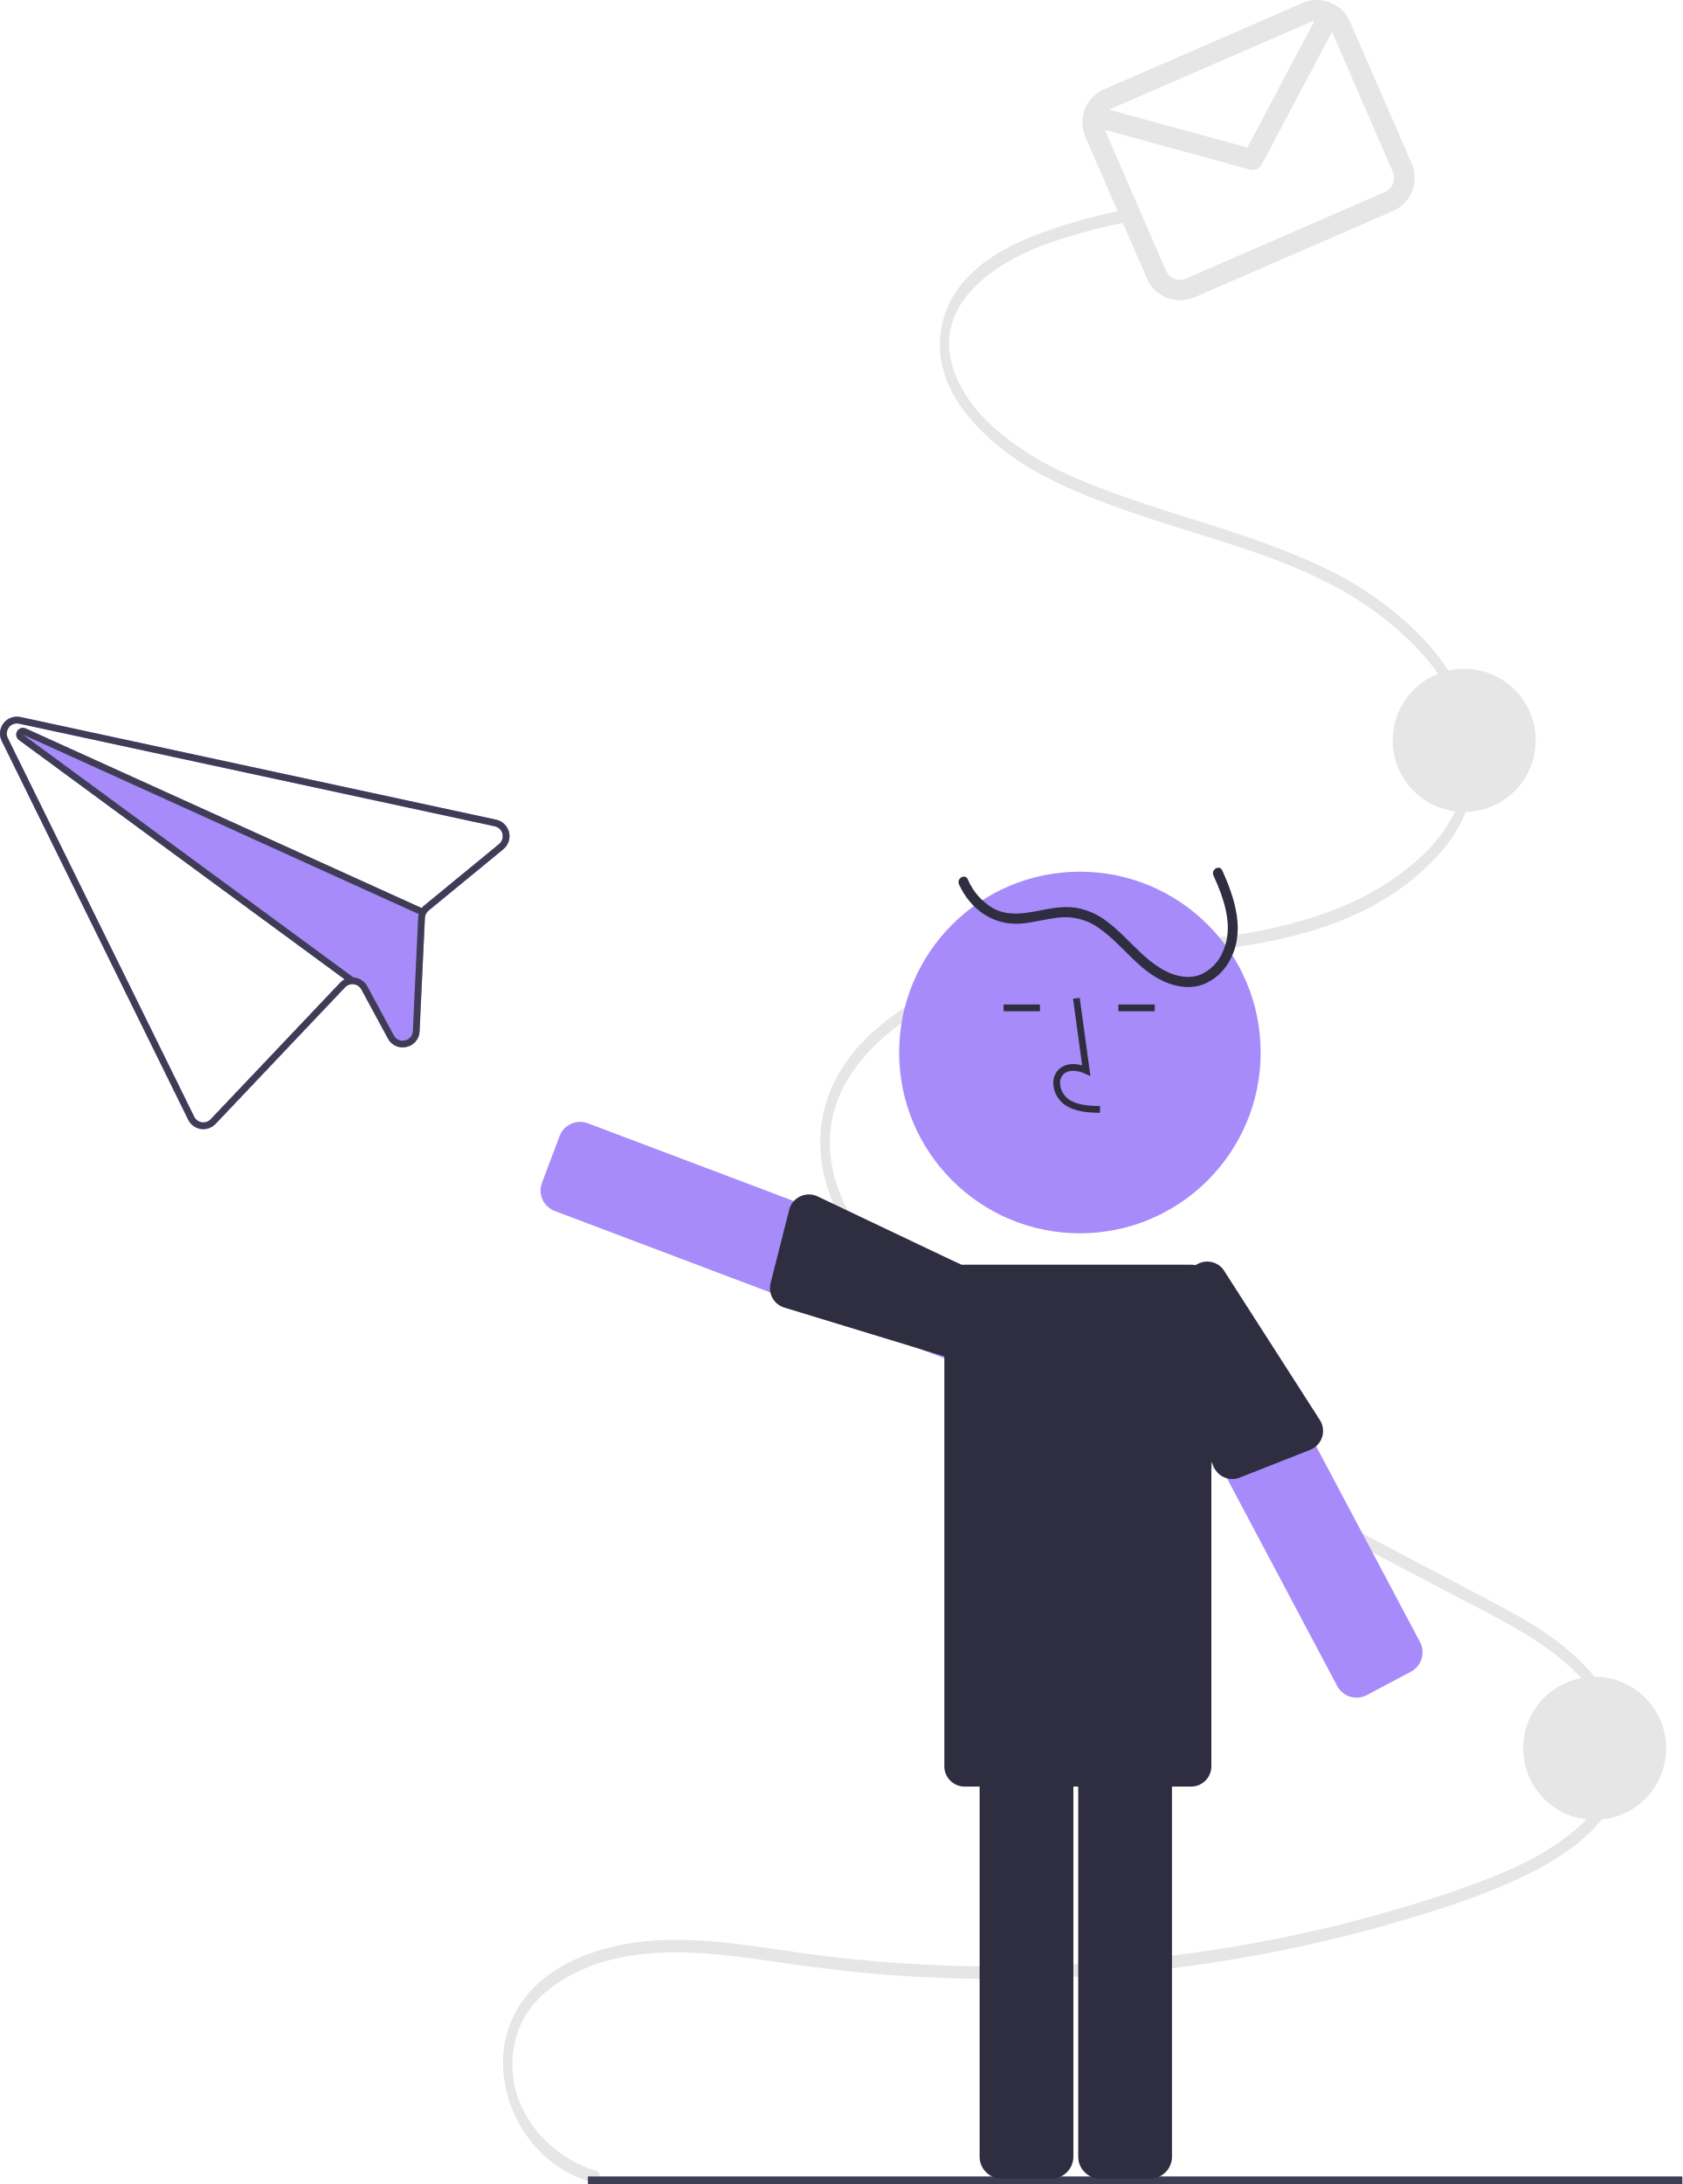
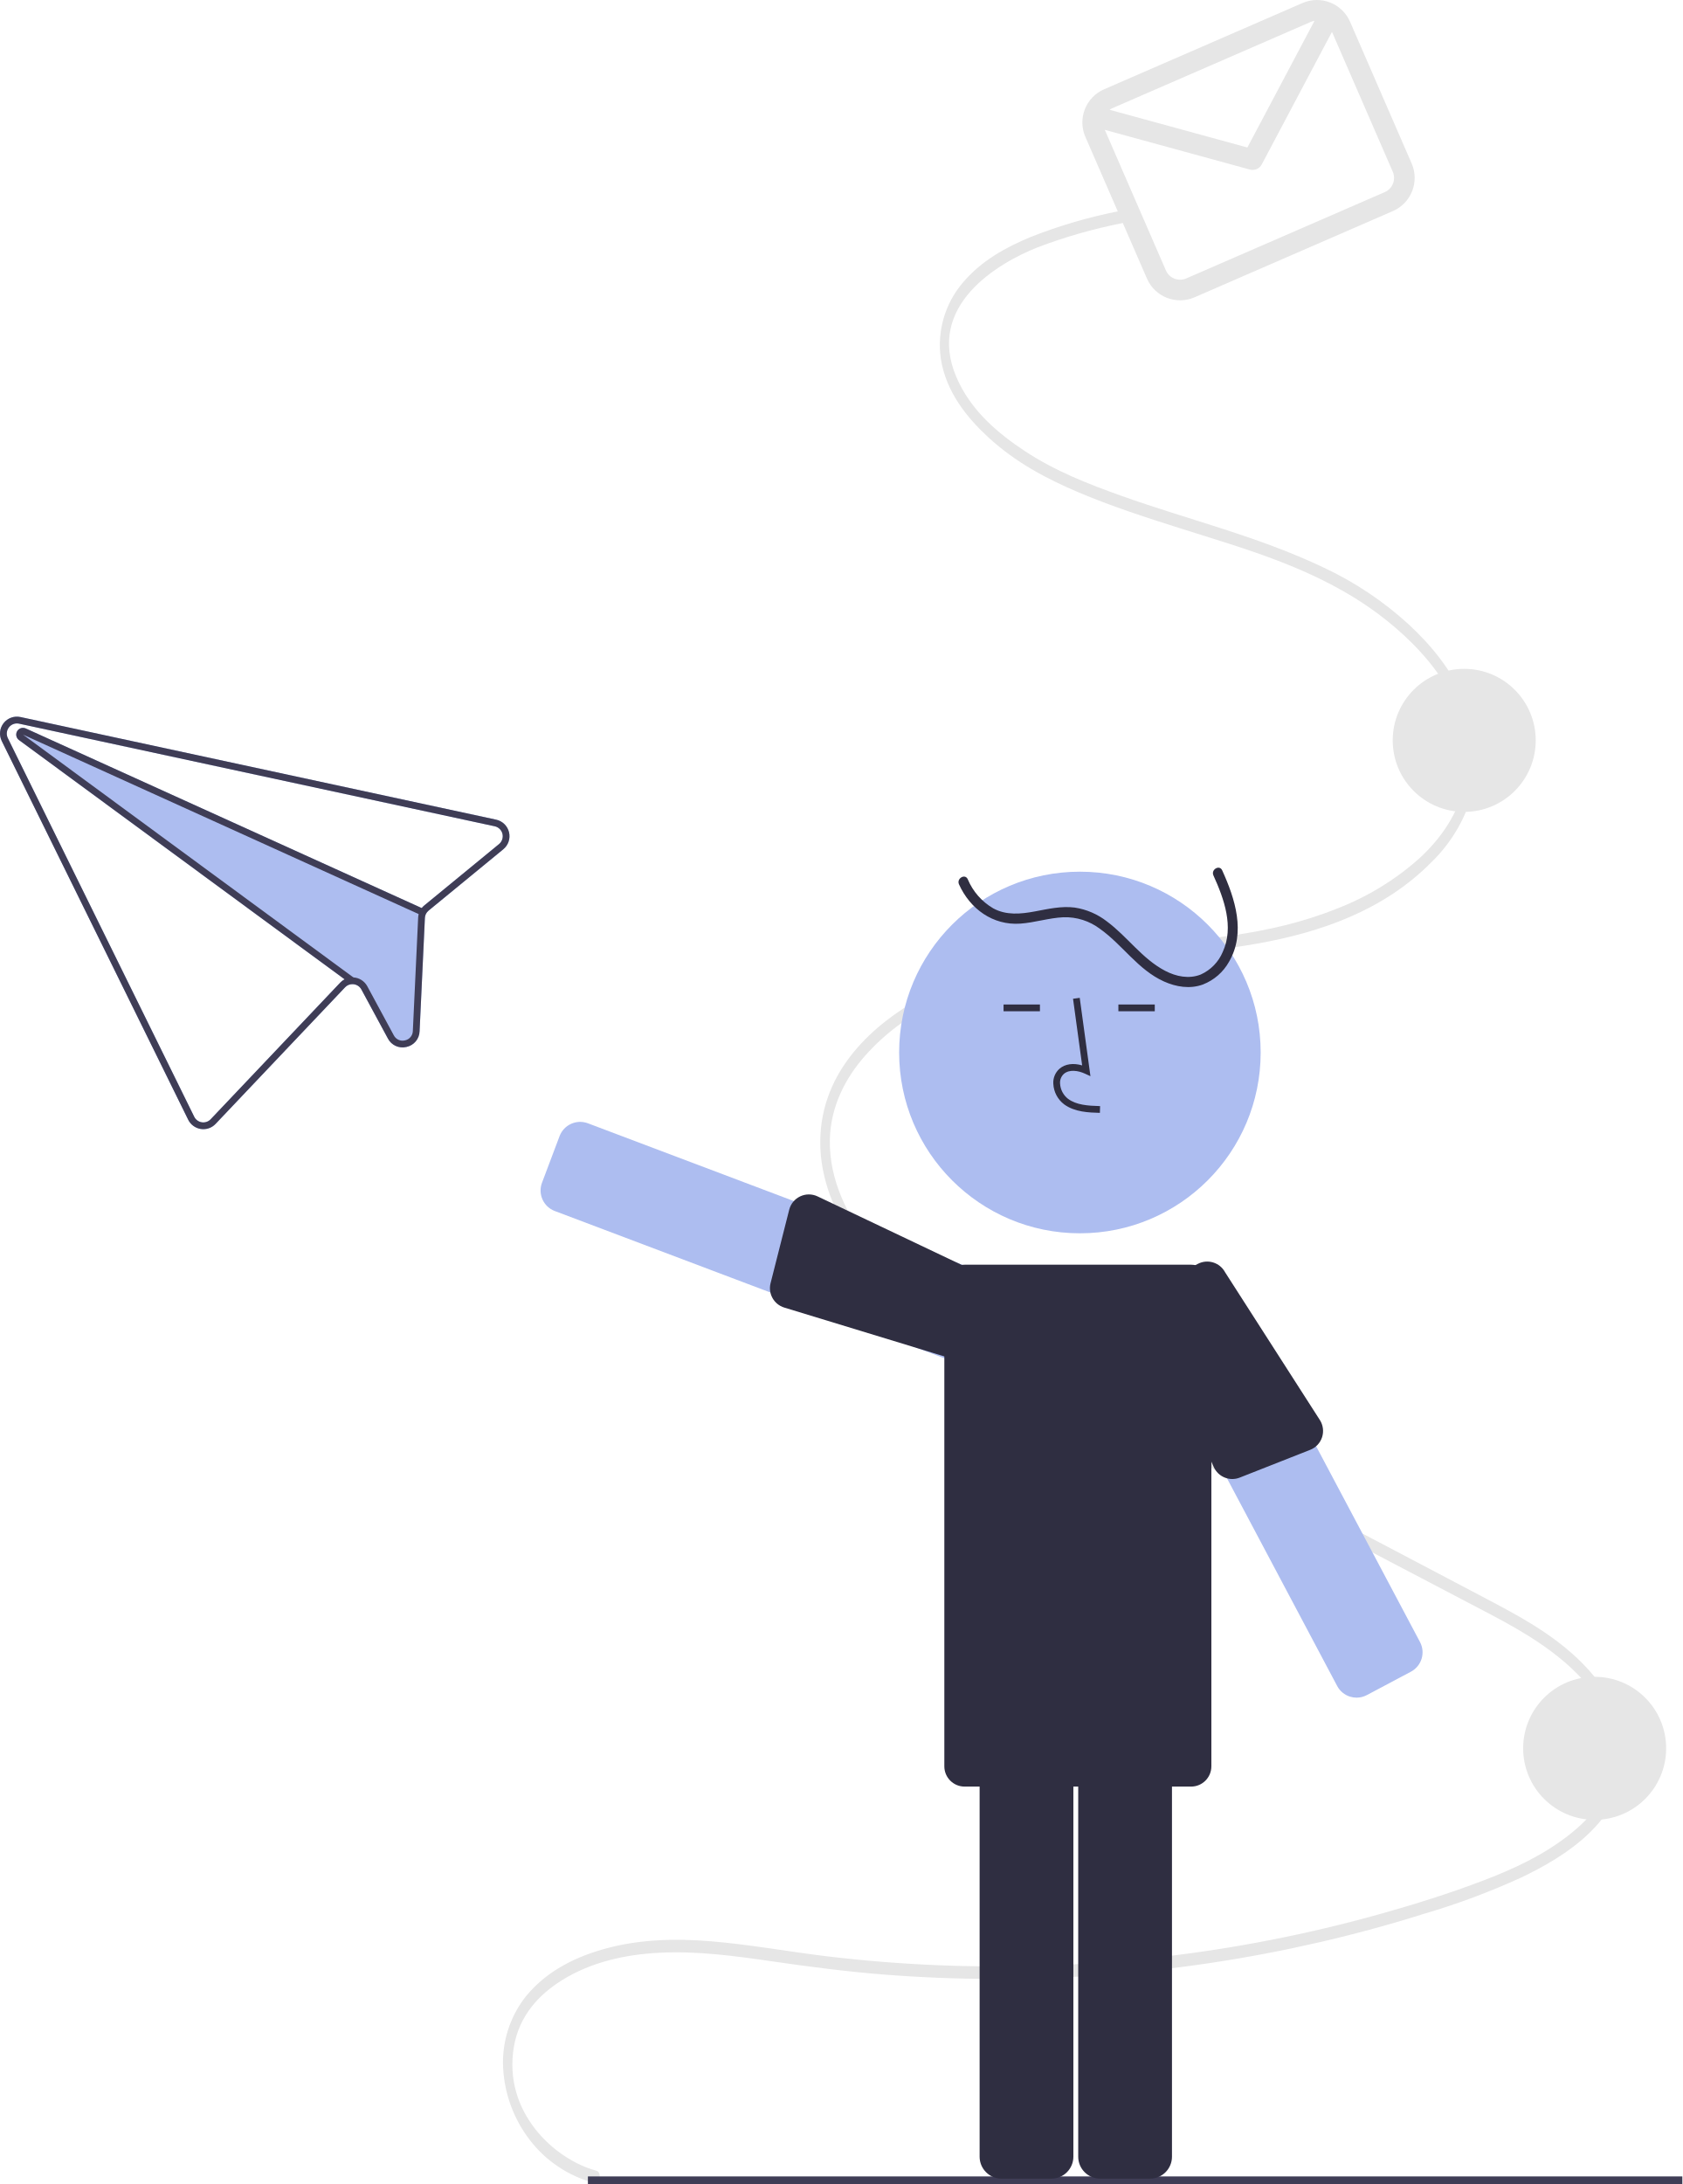
- <svg xmlns="http://www.w3.org/2000/svg" data-name="Layer 1" width="498.099" height="646.465" viewBox="0 0 498.099 646.465">
-   <path d="M497.856,369.39,358.823,339.399l-1.807-.389a5.002,5.002,0,0,0-5.546,7.106L406.672,458.217a5.018,5.018,0,0,0,3.727,2.729,4.968,4.968,0,0,0,4.379-1.502l38.342-40.428a2.91,2.91,0,0,1,2.139-.934,3.011,3.011,0,0,1,2.68,1.558l7.854,14.526a4.886,4.886,0,0,0,5.471,2.507l.039-.009a4.893,4.893,0,0,0,3.877-4.647l1.573-33.532a3.058,3.058,0,0,1,.307-1.205,3.254,3.254,0,0,1,.788-.973L499.968,378.151a5.006,5.006,0,0,0-2.112-8.761Zm.849,7.217-22.12,18.158a4.933,4.933,0,0,0-.779.787l-117.235-53.168a1.744,1.744,0,0,0-.322-.113,2.003,2.003,0,0,0-1.669,3.565l96.393,70.807a4.796,4.796,0,0,0-1.306.995l-38.341,40.428a3,3,0,0,1-4.864-.737L353.261,345.228a3.008,3.008,0,0,1,3.328-4.26l1.85.4,138.989,29.981a3.007,3.007,0,0,1,1.277,5.258Z" transform="translate(-350.9507 -126.7675)" fill="#a78bfa" />
+ <svg xmlns="http://www.w3.org/2000/svg" width="498.099" height="646.465" viewBox="0 0 498.099 646.465" role="img" artist="Katerina Limpitsouni" source="https://undraw.co/">
+   <path d="M497.856,369.39,358.823,339.399l-1.807-.389a5.002,5.002,0,0,0-5.546,7.106L406.672,458.217a5.018,5.018,0,0,0,3.727,2.729,4.968,4.968,0,0,0,4.379-1.502l38.342-40.428a2.91,2.91,0,0,1,2.139-.934,3.011,3.011,0,0,1,2.68,1.558l7.854,14.526a4.886,4.886,0,0,0,5.471,2.507l.039-.009a4.893,4.893,0,0,0,3.877-4.647l1.573-33.532a3.058,3.058,0,0,1,.307-1.205,3.254,3.254,0,0,1,.788-.973L499.968,378.151a5.006,5.006,0,0,0-2.112-8.761Zm.849,7.217-22.12,18.158a4.933,4.933,0,0,0-.779.787l-117.235-53.168a1.744,1.744,0,0,0-.322-.113,2.003,2.003,0,0,0-1.669,3.565l96.393,70.807a4.796,4.796,0,0,0-1.306.995l-38.341,40.428a3,3,0,0,1-4.864-.737L353.261,345.228a3.008,3.008,0,0,1,3.328-4.26l1.85.4,138.989,29.981a3.007,3.007,0,0,1,1.277,5.258Z" transform="translate(-350.9507 -126.7675)" fill="#adbdf0" />
  <path d="M527.492,769.293c-12.471-3.368-27.649-17.378-24.399-36.634,1.612-9.55,7.797-15.732,14.21-19.729,8.871-5.529,18.974-7.613,28.71-8.139,11.23-.607,22.447.924,33.593,2.543,11.003,1.598,22.008,3.029,33.06,3.903A426.181,426.181,0,0,0,741.702,701.655q15.65-3.612,31.113-8.474a213.747,213.747,0,0,0,28.579-10.681c12.256-5.884,32.187-17.334,30.562-38.539-.862-11.244-7.483-20.224-14.162-26.48-8.075-7.565-17.42-12.542-26.572-17.375-42.57-22.482-85.224-44.696-127.836-67.042-9.945-5.215-19.956-10.291-29.608-16.403-9.036-5.722-18.031-12.369-25.303-21.559-6.352-8.027-12.027-18.803-11.827-30.85.166-9.99,4.712-18.468,10.28-24.804,13.785-15.686,33.286-22.046,50.91-25.378,21.897-4.139,44.11-4.118,66.021-8.114,17.692-3.227,36.595-9.457,50.984-24.056a45.6,45.6,0,0,0,12.429-21.715,42.678,42.678,0,0,0-2.556-25.768c-3.898-9.31-10.115-16.726-16.652-22.798a99.914,99.914,0,0,0-25.256-16.873c-19.433-9.26-39.868-14.082-59.773-21.188-9.762-3.485-19.623-7.307-28.688-13.293-7.68-5.072-16.046-11.908-20.318-22.074-8.816-20.975,12.215-33.475,24.132-38.211a155.156,155.156,0,0,1,24.941-7.14c1.797-.386,1.034-3.973-.754-3.589a149.217,149.217,0,0,0-26.191,7.648c-7.186,2.986-14.601,6.91-20.245,13.662a28.438,28.438,0,0,0-6.426,22.235c1.495,10.064,7.994,17.818,14.098,23.435,8.072,7.428,17.275,12.278,26.605,16.232,9.827,4.164,19.863,7.41,29.895,10.593,20.047,6.361,40.993,12.03,59.09,25.566,12.659,9.469,29.857,27.223,25.646,49.229-1.869,9.769-7.546,17.406-13.671,23.024a79.603,79.603,0,0,1-24.484,14.887c-40.103,16.139-84.238,4.598-123.308,26.518-13.284,7.453-29.419,21.023-29.549,42.374-.067,11.091,4.378,21.264,9.875,29.304,6.583,9.63,15.108,16.751,23.781,22.703a276.823,276.823,0,0,0,28.399,16.442q16.031,8.42,32.069,16.818l64.884,34.026L785.055,600.852c9.839,5.16,19.931,10.109,28.877,17.683,7.325,6.202,15.979,16.376,15.232,29.01-.594,10.033-7.259,17.274-13.349,22.115-7.887,6.268-16.746,10.323-25.561,13.692-10.167,3.886-20.502,7.11-30.856,10.008a416.592,416.592,0,0,1-64.737,12.671A425.692,425.692,0,0,1,628.895,708.482q-16.637-.67-33.223-2.662c-11.398-1.373-22.746-3.488-34.173-4.426-10.336-.849-20.771-.652-30.95,2.076-8.499,2.278-17.478,6.337-23.93,14.259a31.543,31.543,0,0,0-6.696,21.305,38.256,38.256,0,0,0,7.843,21.112,35.489,35.489,0,0,0,18.972,12.736c1.782.481,2.543-3.105.754-3.589Z" transform="translate(-350.9507 -126.7675)" fill="#e6e6e6" />
  <rect x="174.066" y="644.224" width="324.033" height="2.241" fill="#3f3d56" />
  <circle cx="472.137" cy="517.502" r="21.168" fill="#e6e6e6" />
  <circle cx="433.518" cy="219.148" r="21.168" fill="#e6e6e6" />
  <path d="M736.61,127.653l-58.777,25.552a10.694,10.694,0,0,0-5.538,14.055l18.251,41.983a10.694,10.694,0,0,0,14.055,5.538l58.777-25.552A10.694,10.694,0,0,0,768.916,175.174l-18.251-41.983A10.694,10.694,0,0,0,736.61,127.653Zm2.433,5.598a4.557,4.557,0,0,1,1.099-.316L720.27,170.427l-40.815-11.169a4.581,4.581,0,0,1,.811-.455Zm21.901,50.38-58.777,25.552a4.583,4.583,0,0,1-6.023-2.373L678.057,165.203l42.96,11.756a3.052,3.052,0,0,0,3.502-1.514l20.799-39.243,18,41.405A4.583,4.583,0,0,1,760.945,183.631Z" transform="translate(-350.9507 -126.7675)" fill="#e6e6e6" />
-   <circle cx="319.733" cy="311.538" r="53.519" fill="#a78bfa" />
+   <circle cx="319.733" cy="311.538" r="53.519" fill="#adbdf0" />
  <path d="M662.251,771.651H647.491a6.508,6.508,0,0,1-6.5-6.5V642.137a6.508,6.508,0,0,1,6.5-6.5H662.251a6.508,6.508,0,0,1,6.5,6.5V765.151A6.508,6.508,0,0,1,662.251,771.651Z" transform="translate(-350.9507 -126.7675)" fill="#2f2e41" />
  <path d="M691.443,771.651H676.684a6.508,6.508,0,0,1-6.5-6.5V642.137a6.508,6.508,0,0,1,6.5-6.5h14.76a6.508,6.508,0,0,1,6.5,6.5V765.151A6.508,6.508,0,0,1,691.443,771.651Z" transform="translate(-350.9507 -126.7675)" fill="#2f2e41" />
-   <path d="M752.606,629.274a6.544,6.544,0,0,1-1.913-.288,6.46,6.46,0,0,1-3.836-3.168l-57.665-108.661a6.499,6.499,0,0,1,2.694-8.788l13.037-6.919a6.499,6.499,0,0,1,8.789,2.694L771.377,612.805a6.498,6.498,0,0,1-2.694,8.788L755.646,628.512A6.46,6.46,0,0,1,752.606,629.274Z" transform="translate(-350.9507 -126.7675)" fill="#a78bfa" />
-   <path d="M632.563,529.116a6.46,6.46,0,0,1-2.283-.417h-.001L515.202,485.226a6.494,6.494,0,0,1-3.775-8.377l5.206-13.808a6.519,6.519,0,0,1,8.386-3.777l115.075,43.464a6.518,6.518,0,0,1,3.786,8.375l-5.216,13.81A6.529,6.529,0,0,1,632.563,529.116Z" transform="translate(-350.9507 -126.7675)" fill="#a78bfa" />
+   <path d="M752.606,629.274a6.544,6.544,0,0,1-1.913-.288,6.46,6.46,0,0,1-3.836-3.168l-57.665-108.661a6.499,6.499,0,0,1,2.694-8.788l13.037-6.919a6.499,6.499,0,0,1,8.789,2.694L771.377,612.805a6.498,6.498,0,0,1-2.694,8.788L755.646,628.512A6.46,6.46,0,0,1,752.606,629.274Z" transform="translate(-350.9507 -126.7675)" fill="#adbdf0" />
+   <path d="M632.563,529.116a6.46,6.46,0,0,1-2.283-.417h-.001L515.202,485.226a6.494,6.494,0,0,1-3.775-8.377l5.206-13.808a6.519,6.519,0,0,1,8.386-3.777l115.075,43.464a6.518,6.518,0,0,1,3.786,8.375l-5.216,13.81A6.529,6.529,0,0,1,632.563,529.116Z" transform="translate(-350.9507 -126.7675)" fill="#adbdf0" />
  <rect x="279.594" y="374.355" width="79.062" height="154.476" rx="6" fill="#2f2e41" />
  <path d="M710.215,385.894c3.144,6.901,6.155,15.241,2.77,22.623a12.724,12.724,0,0,1-6.516,6.708c-3.489,1.392-7.291.597-10.524-1.085-6.806-3.542-11.193-10.124-17.27-14.633a20.534,20.534,0,0,0-9.504-4.096c-3.993-.52-7.957.421-11.863,1.148-4.154.773-8.447,1.181-12.291-.925a18.044,18.044,0,0,1-7.541-8.615c-.792-1.757-3.378-.234-2.59,1.514,3.269,7.257,10.029,12.202,18.152,11.63,4.298-.303,8.449-1.69,12.755-1.889a17.043,17.043,0,0,1,10.903,3.486c6.672,4.756,11.2,12.06,18.855,15.514,3.611,1.63,7.747,2.309,11.555.905a15.148,15.148,0,0,0,7.737-6.738c5.023-8.649,1.797-18.648-2.037-27.062-.799-1.754-3.386-.231-2.59,1.514Z" transform="translate(-350.9507 -126.7675)" fill="#2f2e41" />
  <path d="M676.601,456.175c-3.306-.093-7.421-.208-10.59-2.523a8.134,8.134,0,0,1-3.2-6.072,5.47,5.47,0,0,1,1.86-4.493c1.654-1.399,4.071-1.728,6.679-.961l-2.7-19.726,1.982-.271,3.173,23.189-1.654-.758c-1.917-.88-4.552-1.329-6.188.055a3.515,3.515,0,0,0-1.152,2.895,6.147,6.147,0,0,0,2.381,4.528c2.467,1.802,5.746,2.035,9.467,2.139Z" transform="translate(-350.9507 -126.7675)" fill="#2f2e41" />
  <rect x="297.128" y="297.333" width="10.771" height="2" fill="#2f2e41" />
  <rect x="331.128" y="297.333" width="10.771" height="2" fill="#2f2e41" />
  <path d="M630.456,528.232l-47.294-14.421a6,6,0,0,1-4.066-7.215l5.521-21.754a6,6,0,0,1,8.391-3.943l46.908,22.297a6.011,6.011,0,0,1,3.495,7.73l-5.217,13.81A6.011,6.011,0,0,1,630.456,528.232Z" transform="translate(-350.9507 -126.7675)" fill="#2f2e41" />
  <path d="M690.042,515.926,710.325,561.018a6,6,0,0,0,7.671,3.121l20.882-8.226a6,6,0,0,0,2.851-8.822l-28.047-43.714a6.011,6.011,0,0,0-8.11-2.49l-13.04,6.92A6.011,6.011,0,0,0,690.042,515.926Z" transform="translate(-350.9507 -126.7675)" fill="#2f2e41" />
  <path d="M497.856,369.39,358.823,339.399l-1.807-.389a5.002,5.002,0,0,0-5.546,7.106L406.672,458.217a5.018,5.018,0,0,0,3.727,2.729,4.968,4.968,0,0,0,4.379-1.502l38.342-40.428a2.91,2.91,0,0,1,2.139-.934,3.011,3.011,0,0,1,2.68,1.558l7.854,14.526a4.886,4.886,0,0,0,5.471,2.507l.039-.009a4.893,4.893,0,0,0,3.877-4.647l1.573-33.532a3.058,3.058,0,0,1,.307-1.205,3.254,3.254,0,0,1,.788-.973L499.968,378.151a5.006,5.006,0,0,0-2.112-8.761Zm.849,7.217-22.12,18.158a4.933,4.933,0,0,0-.779.787,4.647,4.647,0,0,0-.532.835,4.796,4.796,0,0,0-.363.951l.002.01a4.731,4.731,0,0,0-.158,1.049l-1.573,33.532a2.904,2.904,0,0,1-2.323,2.788l-.02.004a2.911,2.911,0,0,1-3.291-1.494l-7.856-14.536a4.989,4.989,0,0,0-4.1-2.606l-.01.002c-.114-.005-.228-.011-.34-.007a4.866,4.866,0,0,0-2.272.564,4.796,4.796,0,0,0-1.306.995l-38.341,40.428a3,3,0,0,1-4.864-.737L353.261,345.228a3.008,3.008,0,0,1,3.328-4.26l1.85.4,138.989,29.981a3.007,3.007,0,0,1,1.277,5.258Z" transform="translate(-350.9507 -126.7675)" fill="#3f3d56" />
  <path d="M476.25,395.75l-.826,1.822-.51-.225-.002-.01L357.769,344.22l97.816,71.865.01-.002.259.199-1.179,1.613-1.701-1.252-96.393-70.807a2.003,2.003,0,0,1,1.669-3.565,1.744,1.744,0,0,1,.322.113l117.235,53.168Z" transform="translate(-350.9507 -126.7675)" fill="#3f3d56" />
</svg>
